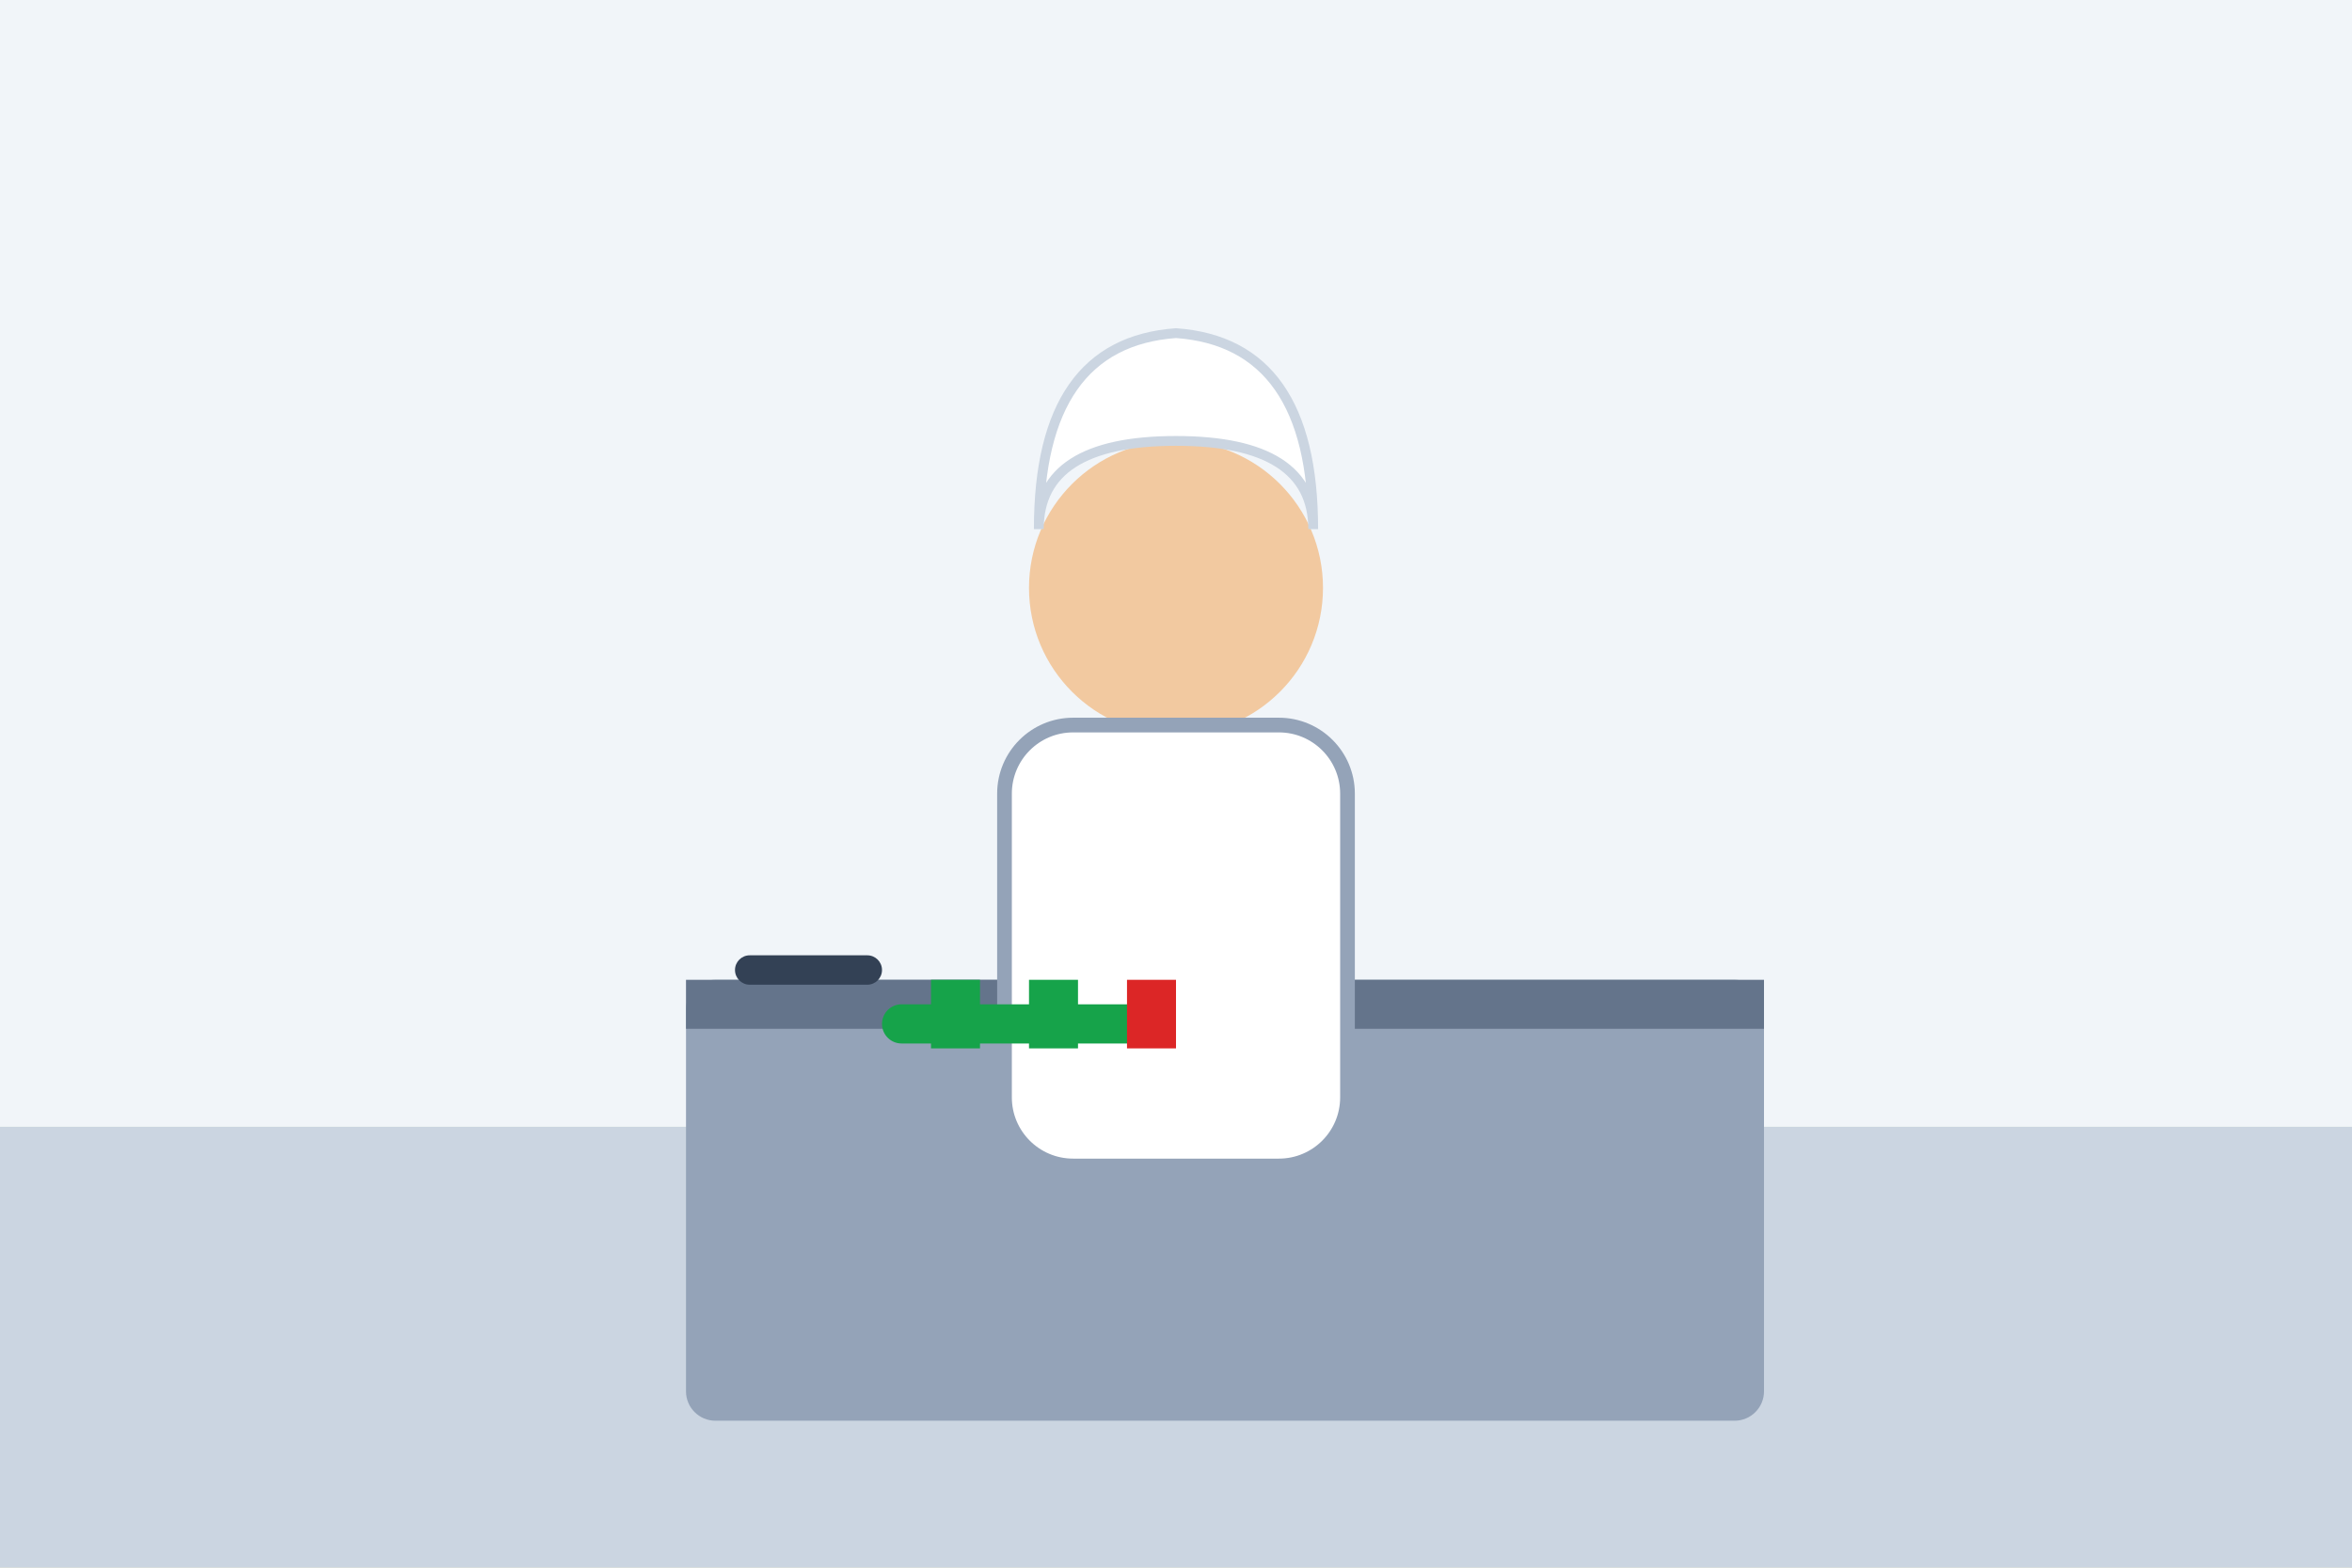
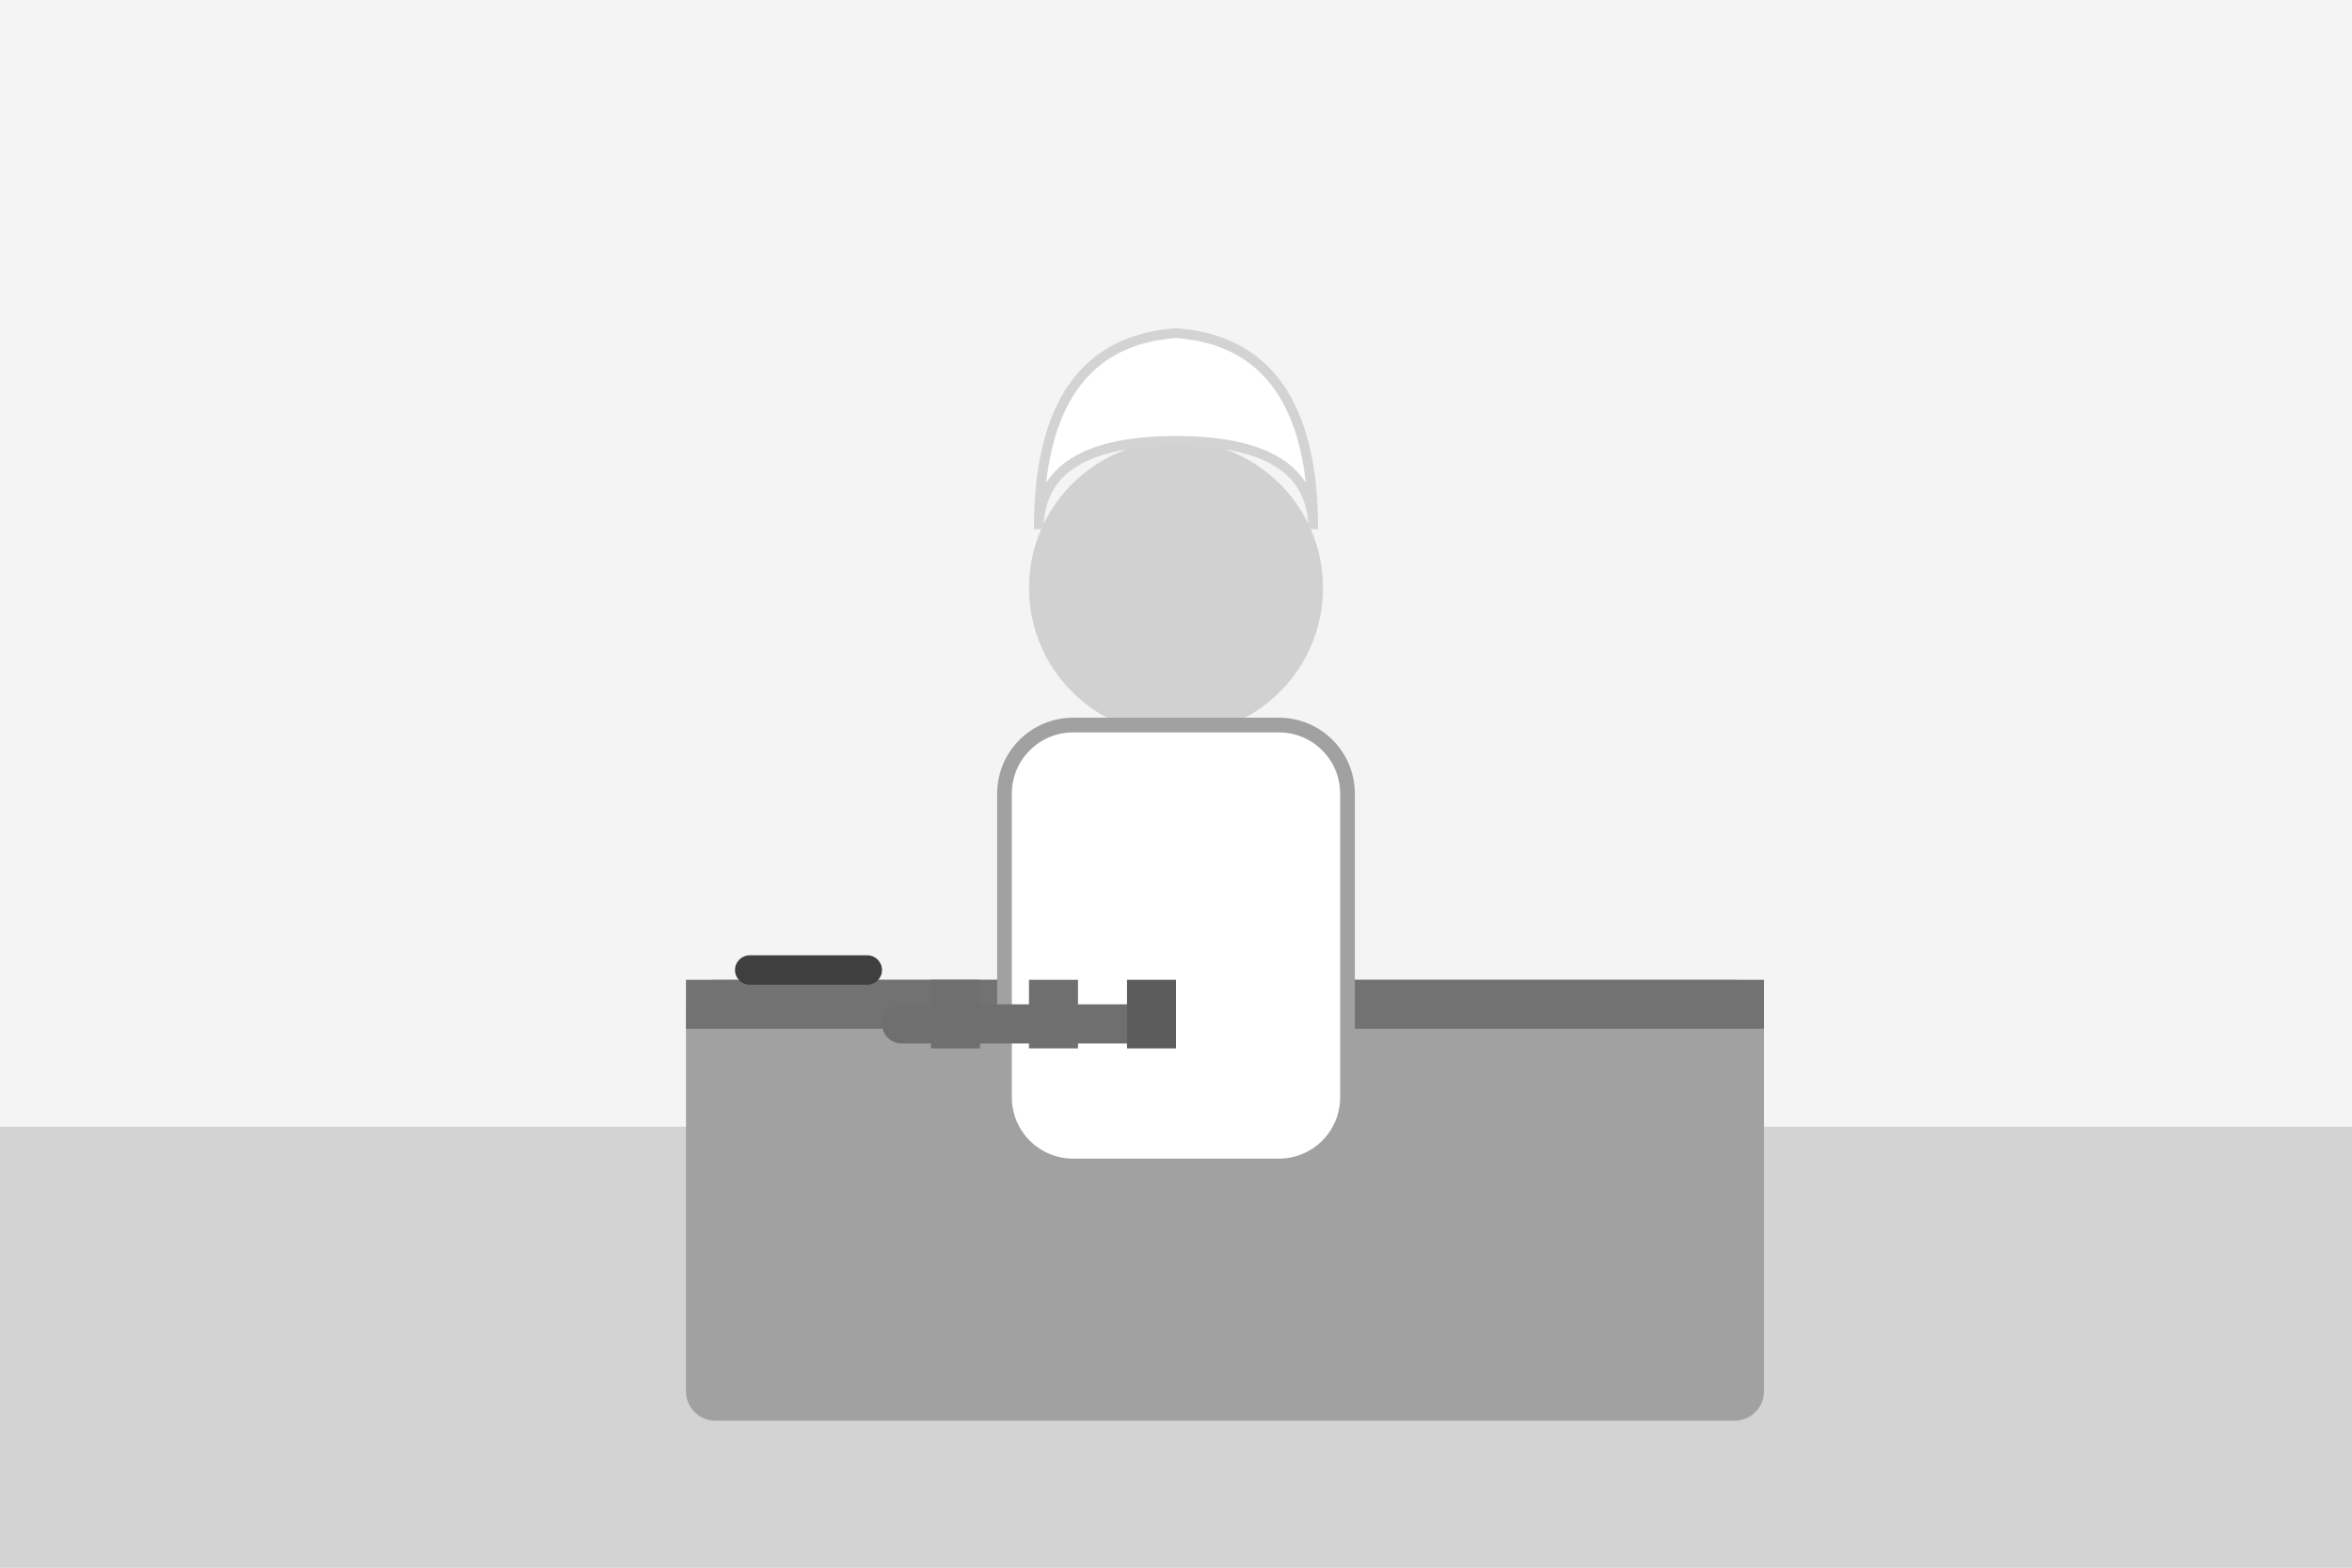
<svg xmlns="http://www.w3.org/2000/svg" viewBox="0 0 480 320">
-   <rect width="480" height="320" fill="#fde68a" opacity="0.4" />
-   <rect width="480" height="230" fill="#f1f5f9" />
-   <rect y="230" width="480" height="90" fill="#cbd5e1" />
-   <rect x="140" y="200" width="220" height="90" rx="6" fill="#94a3b8" />
-   <rect x="140" y="200" width="220" height="10" fill="#64748b" />
+   <rect width="480" height="320" fill="#e2e2e2" opacity="0.4" />
+   <rect width="480" height="230" fill="#f4f4f4" />
+   <rect y="230" width="480" height="90" fill="#d3d3d3" />
+   <rect x="140" y="200" width="220" height="90" rx="6" fill="#a1a1a1" />
+   <rect x="140" y="200" width="220" height="10" fill="#727272" />
  <g>
-     <ellipse cx="240" cy="120" rx="30" ry="30" fill="#f2c9a0" />
-     <path d="M212 108 Q212 70 240 68 Q268 70 268 108 Q268 90 240 90 Q212 90 212 108 Z" fill="#ffffff" stroke="#cbd5e1" stroke-width="2" />
-     <rect x="205" y="148" width="70" height="90" rx="14" fill="#ffffff" stroke="#94a3b8" stroke-width="3" />
+     <ellipse cx="240" cy="120" rx="30" ry="30" fill="#d1d1d1" />
+     <path d="M212 108 Q212 70 240 68 Q268 70 268 108 Q268 90 240 90 Q212 90 212 108 Z" fill="#ffffff" stroke="#d3d3d3" stroke-width="2" />
+     <rect x="205" y="148" width="70" height="90" rx="14" fill="#ffffff" stroke="#a1a1a1" stroke-width="3" />
  </g>
-   <rect x="180" y="205" width="60" height="8" rx="4" fill="#16a34a" />
-   <rect x="190" y="200" width="10" height="14" fill="#16a34a" />
-   <rect x="210" y="200" width="10" height="14" fill="#16a34a" />
-   <rect x="230" y="200" width="10" height="14" fill="#dc2626" />
-   <rect x="150" y="195" width="30" height="6" rx="3" fill="#334155" />
+   <rect x="180" y="205" width="60" height="8" rx="4" fill="#6f6f6f" />
+   <rect x="190" y="200" width="10" height="14" fill="#6f6f6f" />
+   <rect x="210" y="200" width="10" height="14" fill="#6f6f6f" />
+   <rect x="230" y="200" width="10" height="14" fill="#5c5c5c" />
+   <rect x="150" y="195" width="30" height="6" rx="3" fill="#3f3f3f" />
</svg>
